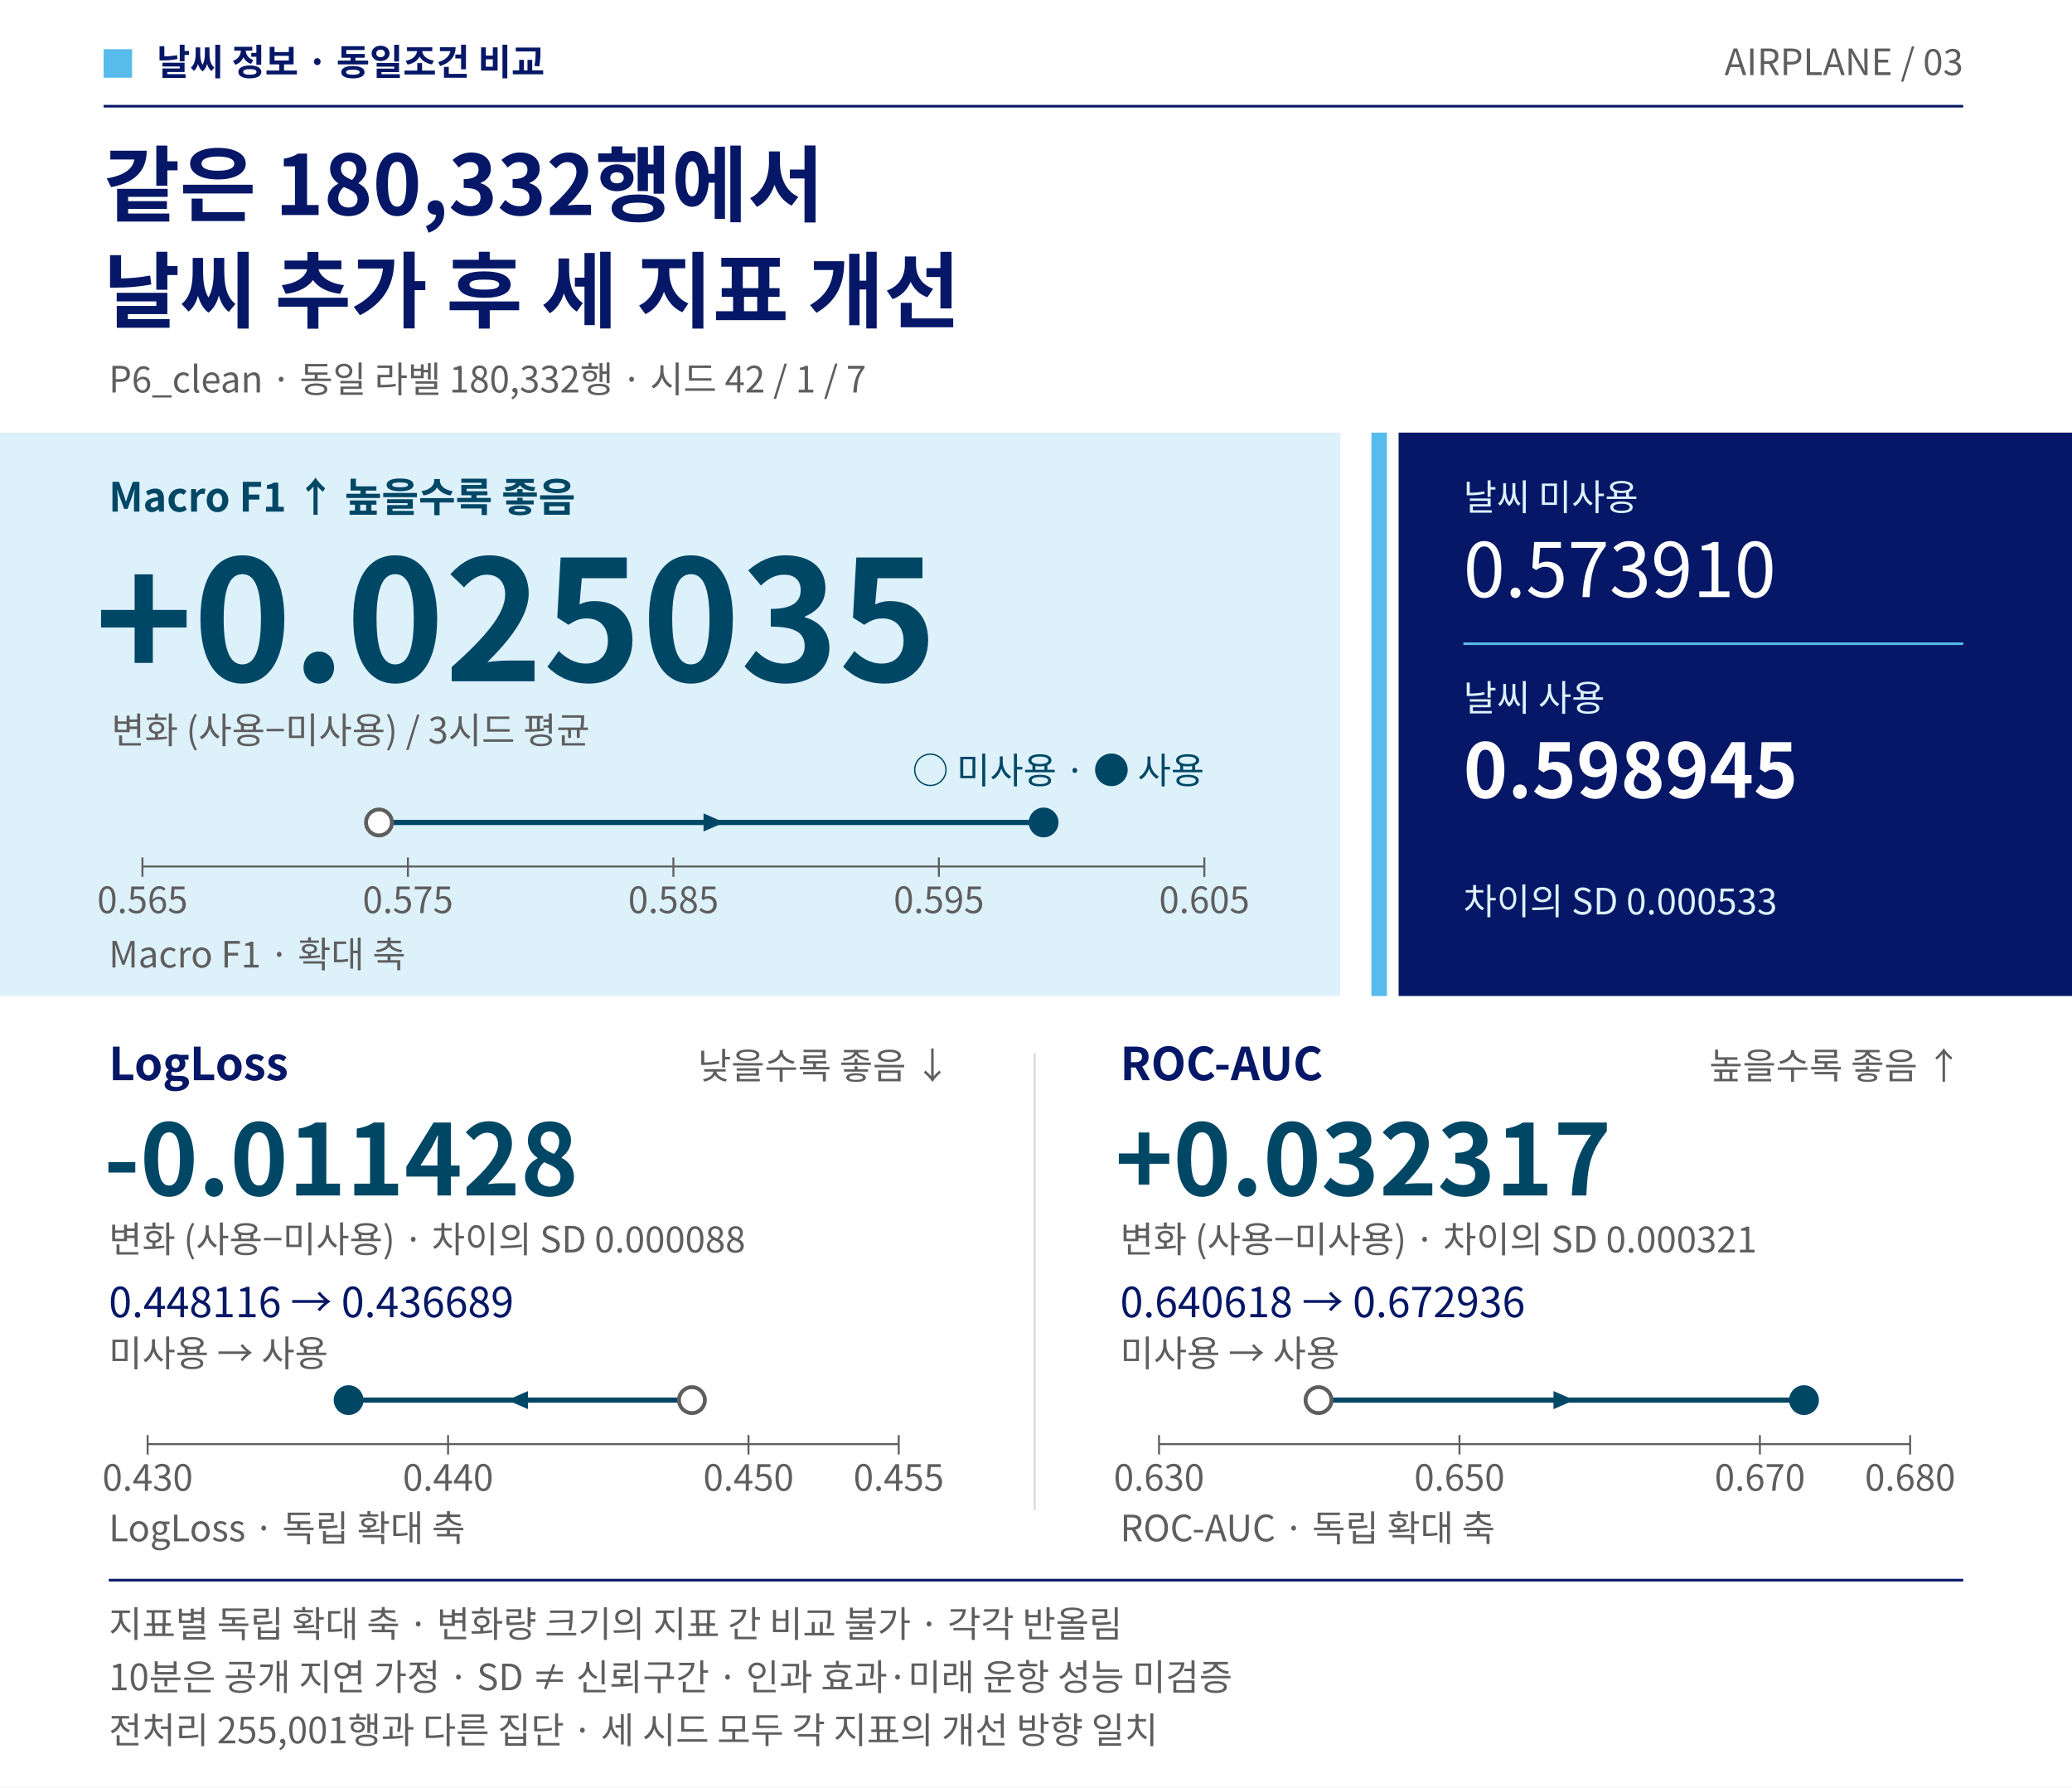
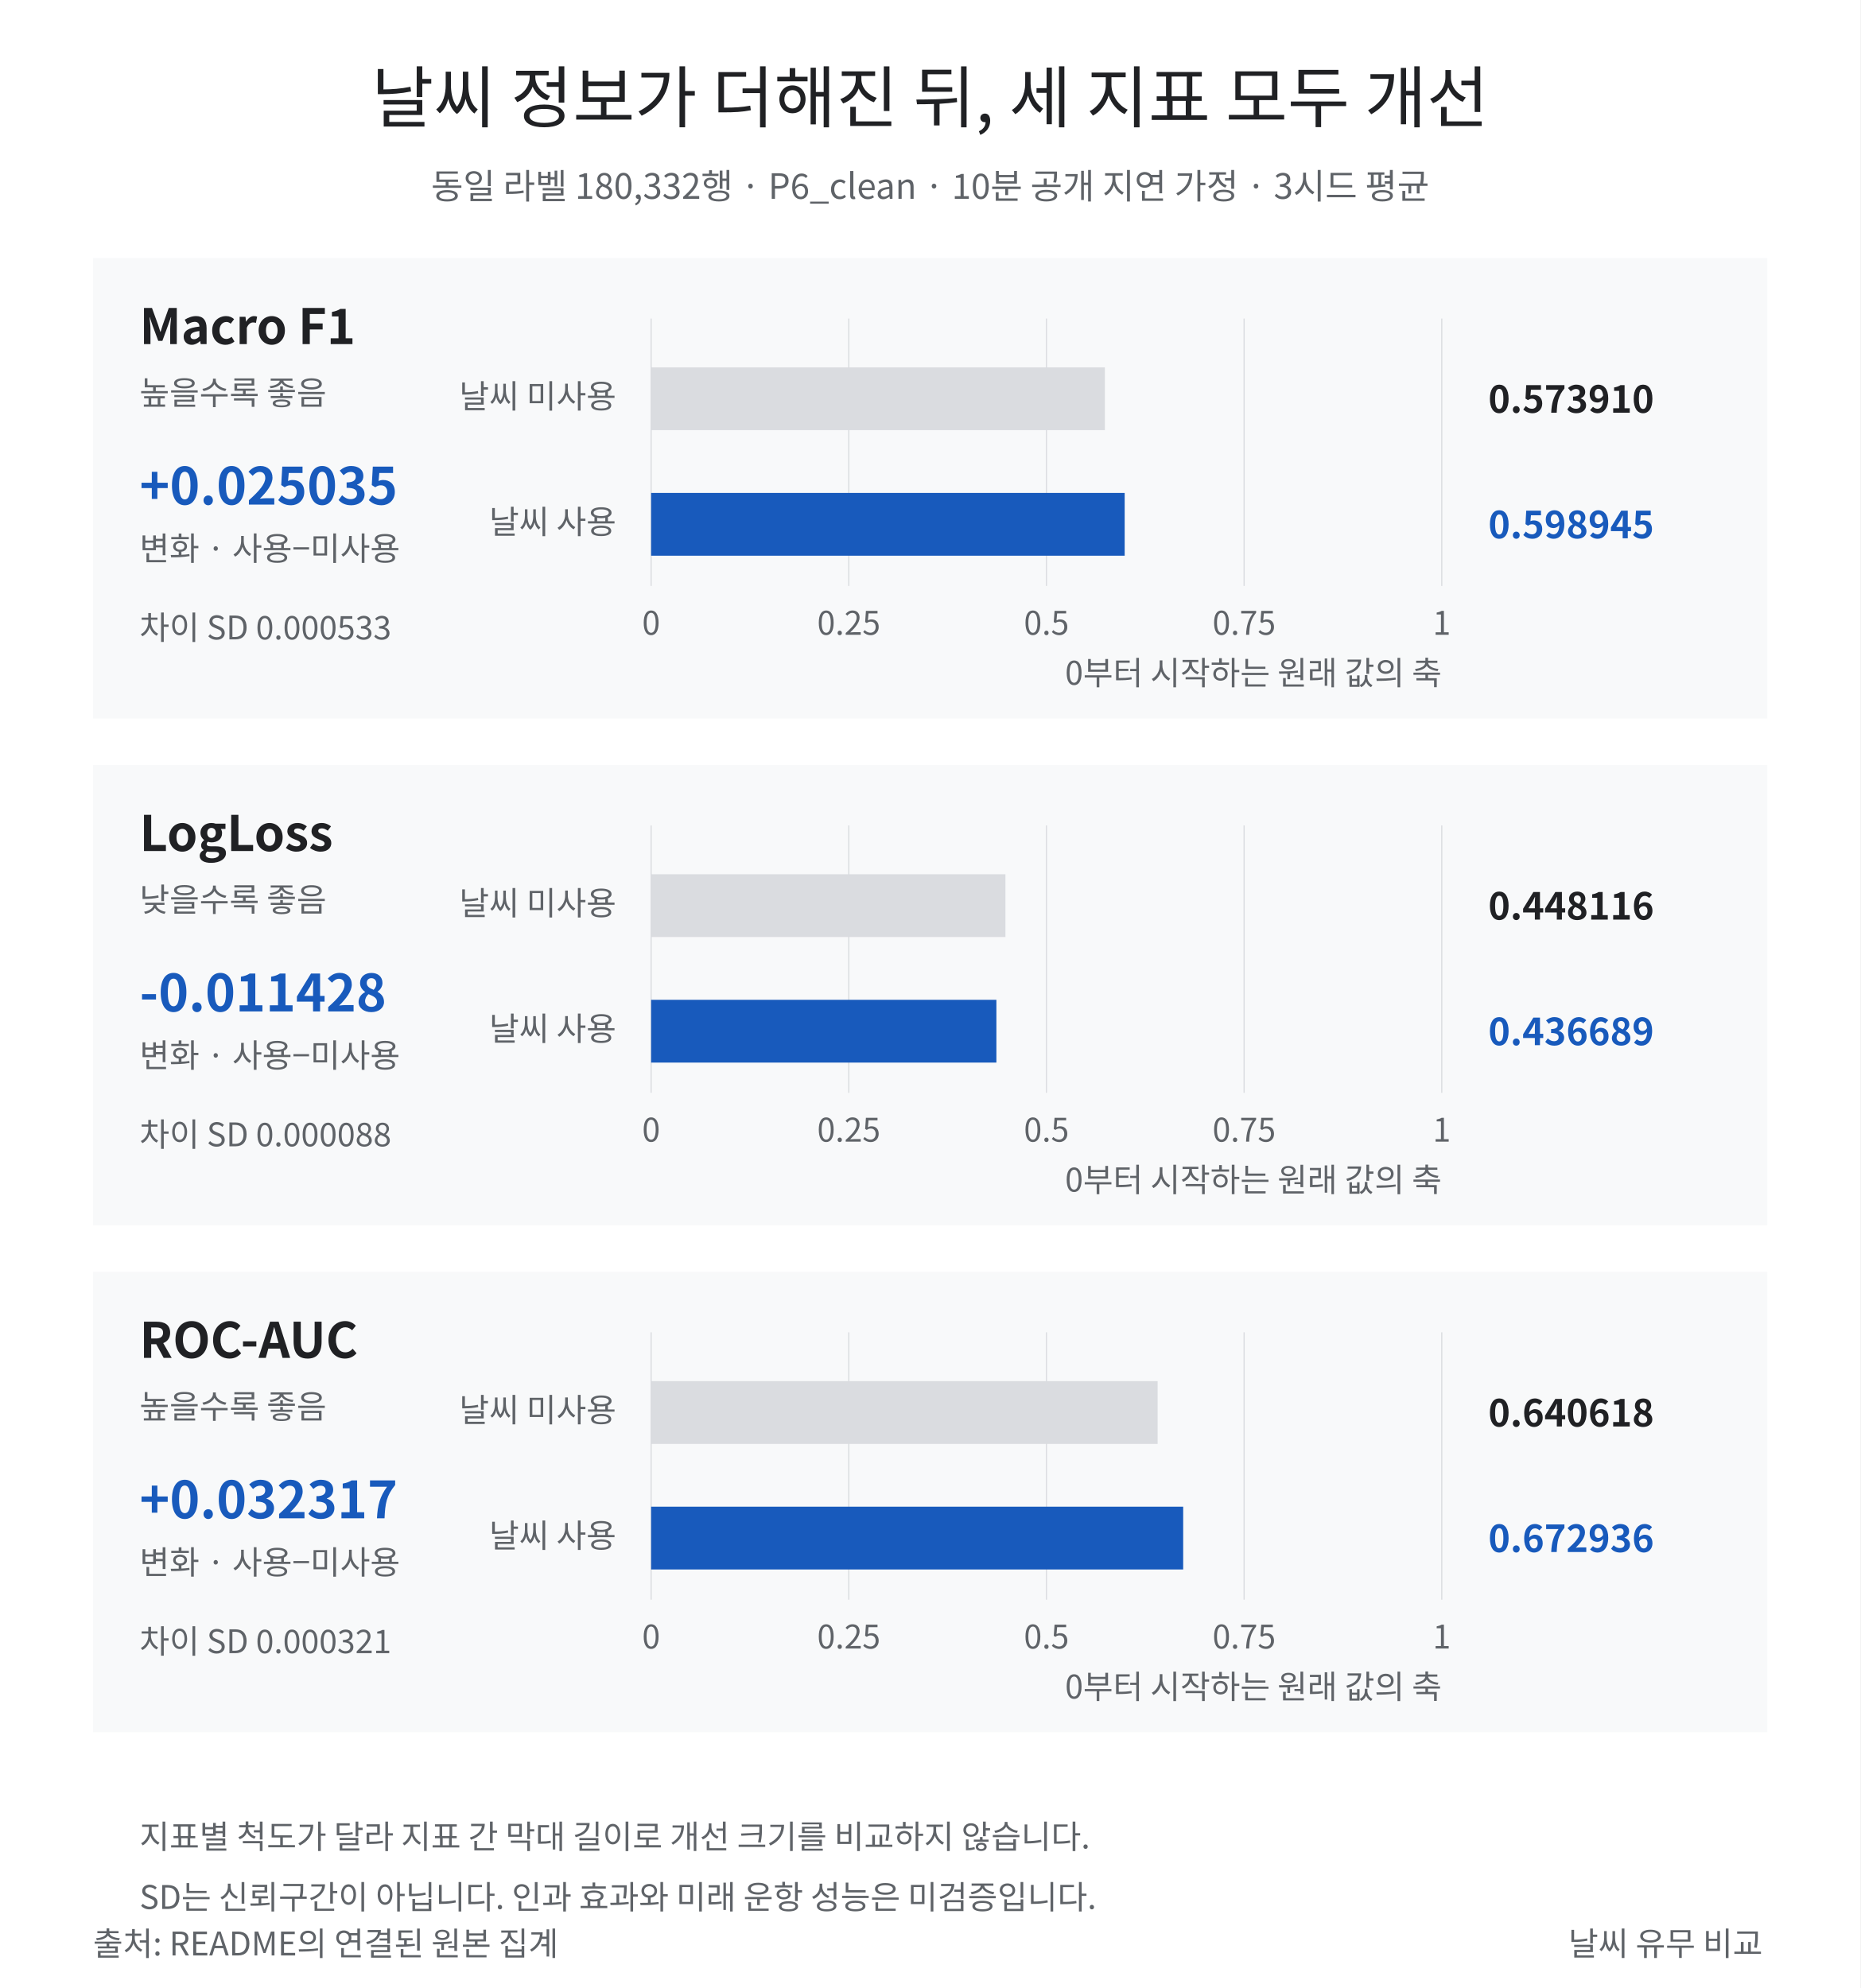
- <svg xmlns="http://www.w3.org/2000/svg" width="1600" height="1380" viewBox="0 0 1600 1380" role="img" aria-labelledby="title desc" data-design="refined-evidence-f" data-chart-type="asymmetric-paired-metric-strips">
+ <svg xmlns="http://www.w3.org/2000/svg" width="1600" height="1710" viewBox="0 0 1600 1710" role="img" aria-labelledby="title desc" data-design="technical-launch-h" data-chart-type="zero-baseline-weather-bars">
  <style>text{font-family:"Noto Sans CJK KR","Malgun Gothic","Apple SD Gothic Neo",sans-serif;font-variant-numeric:tabular-nums}</style>
-   <rect width="1600" height="1380" fill="#FFFFFF" />
-   <rect x="0.000" y="334.000" width="1035.000" height="435.000" fill="#DDF1FB" />
-   <rect x="1080.000" y="334.000" width="520.000" height="435.000" fill="#051766" />
-   <rect x="1059.000" y="334.000" width="12.000" height="435.000" fill="#57BBEB" />
-   <rect x="80.000" y="38.000" width="22.000" height="22.000" fill="#57BBEB" />
-   <text x="121.000" y="58.000" font-size="28" fill="#051766" font-weight="600" text-anchor="start">날씨 정보 · 동일조건 비교</text>
-   <text x="1516.000" y="58.000" font-size="28" fill="#5E5E5E" font-weight="400" text-anchor="end">AIRPLANE  /  03</text>
-   <line x1="80.000" y1="82.000" x2="1516.000" y2="82.000" stroke="#051766" stroke-width="2" />
-   <text x="80.000" y="166.000" font-size="64" fill="#051766" font-weight="700" text-anchor="start" style="font-family:Noto Sans CJK KR, Malgun Gothic, Apple SD Gothic Neo, sans-serif">같은 180,332행에서</text>
-   <text x="80.000" y="248.000" font-size="64" fill="#051766" font-weight="700" text-anchor="start" style="font-family:Noto Sans CJK KR, Malgun Gothic, Apple SD Gothic Neo, sans-serif">날씨 추가 후 세 지표 개선</text>
-   <text x="84.000" y="303.000" font-size="28" fill="#5E5E5E" font-weight="400" text-anchor="start">P6_clean · 동일 라벨 180,332행 · 시드 42 / 1 / 7</text>
-   <text x="84.000" y="395.000" font-size="31" fill="#004766" font-weight="600" text-anchor="start">Macro F1 ↑ 높을수록 좋음</text>
-   <text x="73.000" y="526.000" font-size="129" fill="#004766" font-weight="700" text-anchor="start" style="font-family:Noto Sans CJK KR, Malgun Gothic, Apple SD Gothic Neo, sans-serif">+0.025035</text>
-   <text x="86.000" y="574.000" font-size="28" fill="#5E5E5E" font-weight="400" text-anchor="start">변화 (사용−미사용) / 3시드 평균</text>
-   <text x="930.000" y="605.000" font-size="28" fill="#004766" font-weight="400" text-anchor="end">○ 미사용 · ● 사용</text>
-   <line x1="110.000" y1="669.000" x2="930.000" y2="669.000" stroke="#5E5E5E" stroke-width="1.5" />
-   <line x1="110.000" y1="662.000" x2="110.000" y2="677.000" stroke="#5E5E5E" stroke-width="1.5" />
-   <text x="110.000" y="705.000" font-size="28" fill="#5E5E5E" font-weight="400" text-anchor="middle">0.565</text>
-   <line x1="315.000" y1="662.000" x2="315.000" y2="677.000" stroke="#5E5E5E" stroke-width="1.5" />
-   <text x="315.000" y="705.000" font-size="28" fill="#5E5E5E" font-weight="400" text-anchor="middle">0.575</text>
-   <line x1="520.000" y1="662.000" x2="520.000" y2="677.000" stroke="#5E5E5E" stroke-width="1.5" />
-   <text x="520.000" y="705.000" font-size="28" fill="#5E5E5E" font-weight="400" text-anchor="middle">0.585</text>
-   <line x1="725.000" y1="662.000" x2="725.000" y2="677.000" stroke="#5E5E5E" stroke-width="1.5" />
-   <text x="725.000" y="705.000" font-size="28" fill="#5E5E5E" font-weight="400" text-anchor="middle">0.595</text>
-   <line x1="930.000" y1="662.000" x2="930.000" y2="677.000" stroke="#5E5E5E" stroke-width="1.5" />
-   <text x="930.000" y="705.000" font-size="28" fill="#5E5E5E" font-weight="400" text-anchor="middle">0.605</text>
-   <line x1="292.651" y1="635.000" x2="805.876" y2="635.000" stroke="#004766" stroke-width="4" />
-   <polygon points="559.263,635.000 543.263,628.000 543.263,642.000" fill="#004766" />
-   <circle cx="292.651" cy="635.000" r="10" fill="#FFFFFF" stroke="#5E5E5E" stroke-width="3" />
-   <circle cx="805.876" cy="635.000" r="10" fill="#004766" stroke="#004766" stroke-width="3" />
-   <text x="84.000" y="747.000" font-size="28" fill="#5E5E5E" font-weight="400" text-anchor="start">Macro F1 · 확대 축</text>
-   <text x="1130.000" y="394.000" font-size="28" fill="#DDF1FB" font-weight="400" text-anchor="start">날씨 미사용</text>
-   <text x="1130.000" y="461.000" font-size="58" fill="#FFFFFF" font-weight="500" text-anchor="start" style="font-family:Noto Sans CJK KR, Malgun Gothic, Apple SD Gothic Neo, sans-serif">0.573910</text>
-   <line x1="1130.000" y1="497.000" x2="1516.000" y2="497.000" stroke="#57BBEB" stroke-width="2" />
-   <text x="1130.000" y="549.000" font-size="28" fill="#DDF1FB" font-weight="400" text-anchor="start">날씨 사용</text>
-   <text x="1130.000" y="616.000" font-size="58" fill="#FFFFFF" font-weight="700" text-anchor="start" style="font-family:Noto Sans CJK KR, Malgun Gothic, Apple SD Gothic Neo, sans-serif">0.598945</text>
-   <text x="1130.000" y="706.000" font-size="28" fill="#DDF1FB" font-weight="400" text-anchor="start">차이의 SD 0.000533</text>
-   <line x1="799.000" y1="813.000" x2="799.000" y2="1166.000" stroke="#D9D9D9" stroke-width="1.5" />
-   <text x="84.000" y="834.000" font-size="35" fill="#051766" font-weight="600" text-anchor="start">LogLoss</text>
-   <text x="734.000" y="833.000" font-size="28" fill="#5E5E5E" font-weight="400" text-anchor="end">낮을수록 좋음 ↓</text>
-   <text x="80.000" y="923.000" font-size="76" fill="#004766" font-weight="700" text-anchor="start" style="font-family:Noto Sans CJK KR, Malgun Gothic, Apple SD Gothic Neo, sans-serif">-0.011428</text>
-   <text x="84.000" y="967.000" font-size="28" fill="#5E5E5E" font-weight="400" text-anchor="start">변화 (사용−미사용) · 차이의 SD 0.000088</text>
-   <text x="84.000" y="1017.000" font-size="32" fill="#051766" font-weight="500" text-anchor="start">0.448116 → 0.436689</text>
-   <text x="84.000" y="1055.000" font-size="28" fill="#5E5E5E" font-weight="400" text-anchor="start">미사용 → 사용</text>
-   <line x1="114.000" y1="1115.000" x2="694.000" y2="1115.000" stroke="#5E5E5E" stroke-width="1.5" />
-   <line x1="114.000" y1="1108.000" x2="114.000" y2="1123.000" stroke="#5E5E5E" stroke-width="1.5" />
-   <text x="114.000" y="1151.000" font-size="28" fill="#5E5E5E" font-weight="400" text-anchor="middle">0.430</text>
-   <line x1="346.000" y1="1108.000" x2="346.000" y2="1123.000" stroke="#5E5E5E" stroke-width="1.5" />
-   <text x="346.000" y="1151.000" font-size="28" fill="#5E5E5E" font-weight="400" text-anchor="middle">0.440</text>
-   <line x1="578.000" y1="1108.000" x2="578.000" y2="1123.000" stroke="#5E5E5E" stroke-width="1.5" />
-   <text x="578.000" y="1151.000" font-size="28" fill="#5E5E5E" font-weight="400" text-anchor="middle">0.450</text>
-   <line x1="694.000" y1="1108.000" x2="694.000" y2="1123.000" stroke="#5E5E5E" stroke-width="1.5" />
-   <text x="694.000" y="1151.000" font-size="28" fill="#5E5E5E" font-weight="400" text-anchor="middle">0.455</text>
-   <line x1="534.299" y1="1081.000" x2="269.179" y2="1081.000" stroke="#004766" stroke-width="4" />
-   <polygon points="391.739,1081.000 407.739,1074.000 407.739,1088.000" fill="#004766" />
-   <circle cx="534.299" cy="1081.000" r="10" fill="#FFFFFF" stroke="#5E5E5E" stroke-width="3" />
-   <circle cx="269.179" cy="1081.000" r="10" fill="#004766" stroke="#004766" stroke-width="3" />
-   <text x="84.000" y="1190.000" font-size="28" fill="#5E5E5E" font-weight="400" text-anchor="start">LogLoss · 독립 확대 축</text>
-   <text x="865.000" y="834.000" font-size="35" fill="#051766" font-weight="600" text-anchor="start">ROC-AUC</text>
-   <text x="1515.000" y="833.000" font-size="28" fill="#5E5E5E" font-weight="400" text-anchor="end">높을수록 좋음 ↑</text>
-   <text x="861.000" y="923.000" font-size="76" fill="#004766" font-weight="700" text-anchor="start" style="font-family:Noto Sans CJK KR, Malgun Gothic, Apple SD Gothic Neo, sans-serif">+0.032317</text>
-   <text x="865.000" y="967.000" font-size="28" fill="#5E5E5E" font-weight="400" text-anchor="start">변화 (사용−미사용) · 차이의 SD 0.000321</text>
-   <text x="865.000" y="1017.000" font-size="32" fill="#051766" font-weight="500" text-anchor="start">0.640618 → 0.672936</text>
-   <text x="865.000" y="1055.000" font-size="28" fill="#5E5E5E" font-weight="400" text-anchor="start">미사용 → 사용</text>
-   <line x1="895.000" y1="1115.000" x2="1475.000" y2="1115.000" stroke="#5E5E5E" stroke-width="1.5" />
-   <line x1="895.000" y1="1108.000" x2="895.000" y2="1123.000" stroke="#5E5E5E" stroke-width="1.5" />
-   <text x="895.000" y="1151.000" font-size="28" fill="#5E5E5E" font-weight="400" text-anchor="middle">0.630</text>
-   <line x1="1127.000" y1="1108.000" x2="1127.000" y2="1123.000" stroke="#5E5E5E" stroke-width="1.5" />
-   <text x="1127.000" y="1151.000" font-size="28" fill="#5E5E5E" font-weight="400" text-anchor="middle">0.650</text>
-   <line x1="1359.000" y1="1108.000" x2="1359.000" y2="1123.000" stroke="#5E5E5E" stroke-width="1.5" />
-   <text x="1359.000" y="1151.000" font-size="28" fill="#5E5E5E" font-weight="400" text-anchor="middle">0.670</text>
-   <line x1="1475.000" y1="1108.000" x2="1475.000" y2="1123.000" stroke="#5E5E5E" stroke-width="1.5" />
-   <text x="1475.000" y="1151.000" font-size="28" fill="#5E5E5E" font-weight="400" text-anchor="middle">0.680</text>
-   <line x1="1018.172" y1="1081.000" x2="1393.052" y2="1081.000" stroke="#004766" stroke-width="4" />
-   <polygon points="1215.612,1081.000 1199.612,1074.000 1199.612,1088.000" fill="#004766" />
-   <circle cx="1018.172" cy="1081.000" r="10" fill="#FFFFFF" stroke="#5E5E5E" stroke-width="3" />
-   <circle cx="1393.052" cy="1081.000" r="10" fill="#004766" stroke="#004766" stroke-width="3" />
-   <text x="865.000" y="1190.000" font-size="28" fill="#5E5E5E" font-weight="400" text-anchor="start">ROC-AUC · 독립 확대 축</text>
-   <line x1="84.000" y1="1220.000" x2="1516.000" y2="1220.000" stroke="#051766" stroke-width="2" />
-   <text x="84.000" y="1264.000" font-size="28" fill="#5E5E5E" font-weight="400" text-anchor="start">지표별 독립 확대 축 · 변화량 크기의 지표 간 비교 불가 · 각각 반올림</text>
-   <text x="84.000" y="1305.000" font-size="28" fill="#5E5E5E" font-weight="400" text-anchor="start">10분은 공개 지연 가정 · SD ≠ 신뢰구간 · 인과 효과·미래 운항 성능 미검증</text>
-   <text x="84.000" y="1346.000" font-size="28" fill="#5E5E5E" font-weight="400" text-anchor="start">전처리 255,001행과 다른 집단 · 세 시드 모두 각 지표의 개선 방향 일치</text>
+   <rect width="1600" height="1710" fill="#FFFFFF" />
+   <text x="800.000" y="105.000" font-size="58" fill="#202124" font-weight="500" text-anchor="middle">날씨 정보가 더해진 뒤, 세 지표 모두 개선</text>
+   <text x="800.000" y="171.000" font-size="30" fill="#5F6368" font-weight="400" text-anchor="middle">동일 라벨 180,332행 · P6_clean · 10분 공개 지연 가정 · 3시드 평균</text>
+   <rect x="80.000" y="222.000" width="1440.000" height="396.000" fill="#F8F9FA" />
+   <text x="120.000" y="296.000" font-size="42" fill="#202124" font-weight="600" text-anchor="start">Macro F1</text>
+   <text x="120.000" y="348.000" font-size="28" fill="#5F6368" font-weight="400" text-anchor="start">높을수록 좋음</text>
+   <text x="120.000" y="434.000" font-size="44" fill="#185ABC" font-weight="600" text-anchor="start">+0.025035</text>
+   <text x="120.000" y="482.000" font-size="28" fill="#5F6368" font-weight="400" text-anchor="start">변화 · 사용−미사용</text>
+   <text x="120.000" y="550.000" font-size="28" fill="#5F6368" font-weight="400" text-anchor="start">차이 SD 0.000533</text>
+   <line x1="560.000" y1="274.000" x2="560.000" y2="504.000" stroke="#DADCE0" stroke-width="1" />
+   <text x="560.000" y="546.000" font-size="28" fill="#5F6368" font-weight="400" text-anchor="middle">0</text>
+   <line x1="730.000" y1="274.000" x2="730.000" y2="504.000" stroke="#DADCE0" stroke-width="1" />
+   <text x="730.000" y="546.000" font-size="28" fill="#5F6368" font-weight="400" text-anchor="middle">0.25</text>
+   <line x1="900.000" y1="274.000" x2="900.000" y2="504.000" stroke="#DADCE0" stroke-width="1" />
+   <text x="900.000" y="546.000" font-size="28" fill="#5F6368" font-weight="400" text-anchor="middle">0.5</text>
+   <line x1="1070.000" y1="274.000" x2="1070.000" y2="504.000" stroke="#DADCE0" stroke-width="1" />
+   <text x="1070.000" y="546.000" font-size="28" fill="#5F6368" font-weight="400" text-anchor="middle">0.75</text>
+   <line x1="1240.000" y1="274.000" x2="1240.000" y2="504.000" stroke="#DADCE0" stroke-width="1" />
+   <text x="1240.000" y="546.000" font-size="28" fill="#5F6368" font-weight="400" text-anchor="middle">1</text>
+   <text x="530.000" y="351.000" font-size="28" fill="#5F6368" font-weight="400" text-anchor="end">날씨 미사용</text>
+   <rect x="560" y="316" width="390.259" height="54" fill="#DADCE0" data-metric="Macro F1" data-condition="weather_off" data-value="0.5739098053816244" data-axis-min="0" data-axis-max="1.0" data-axis-length="680" data-baseline="560" data-orientation="horizontal" />
+   <text x="1280.000" y="355.000" font-size="32" fill="#202124" font-weight="600" text-anchor="start">0.573910</text>
+   <text x="530.000" y="459.000" font-size="28" fill="#5F6368" font-weight="400" text-anchor="end">날씨 사용</text>
+   <rect x="560" y="424" width="407.283" height="54" fill="#185ABC" data-metric="Macro F1" data-condition="weather_on" data-value="0.5989451594849345" data-axis-min="0" data-axis-max="1.0" data-axis-length="680" data-baseline="560" data-orientation="horizontal" />
+   <text x="1280.000" y="463.000" font-size="32" fill="#185ABC" font-weight="600" text-anchor="start">0.598945</text>
+   <text x="1240.000" y="589.000" font-size="28" fill="#5F6368" font-weight="400" text-anchor="end">0부터 시작하는 원래 값의 축</text>
+   <rect x="80.000" y="658.000" width="1440.000" height="396.000" fill="#F8F9FA" />
+   <text x="120.000" y="732.000" font-size="42" fill="#202124" font-weight="600" text-anchor="start">LogLoss</text>
+   <text x="120.000" y="784.000" font-size="28" fill="#5F6368" font-weight="400" text-anchor="start">낮을수록 좋음</text>
+   <text x="120.000" y="870.000" font-size="44" fill="#185ABC" font-weight="600" text-anchor="start">-0.011428</text>
+   <text x="120.000" y="918.000" font-size="28" fill="#5F6368" font-weight="400" text-anchor="start">변화 · 사용−미사용</text>
+   <text x="120.000" y="986.000" font-size="28" fill="#5F6368" font-weight="400" text-anchor="start">차이 SD 0.000088</text>
+   <line x1="560.000" y1="710.000" x2="560.000" y2="940.000" stroke="#DADCE0" stroke-width="1" />
+   <text x="560.000" y="982.000" font-size="28" fill="#5F6368" font-weight="400" text-anchor="middle">0</text>
+   <line x1="730.000" y1="710.000" x2="730.000" y2="940.000" stroke="#DADCE0" stroke-width="1" />
+   <text x="730.000" y="982.000" font-size="28" fill="#5F6368" font-weight="400" text-anchor="middle">0.25</text>
+   <line x1="900.000" y1="710.000" x2="900.000" y2="940.000" stroke="#DADCE0" stroke-width="1" />
+   <text x="900.000" y="982.000" font-size="28" fill="#5F6368" font-weight="400" text-anchor="middle">0.5</text>
+   <line x1="1070.000" y1="710.000" x2="1070.000" y2="940.000" stroke="#DADCE0" stroke-width="1" />
+   <text x="1070.000" y="982.000" font-size="28" fill="#5F6368" font-weight="400" text-anchor="middle">0.75</text>
+   <line x1="1240.000" y1="710.000" x2="1240.000" y2="940.000" stroke="#DADCE0" stroke-width="1" />
+   <text x="1240.000" y="982.000" font-size="28" fill="#5F6368" font-weight="400" text-anchor="middle">1</text>
+   <text x="530.000" y="787.000" font-size="28" fill="#5F6368" font-weight="400" text-anchor="end">날씨 미사용</text>
+   <rect x="560" y="752" width="304.719" height="54" fill="#DADCE0" data-metric="LogLoss" data-condition="weather_off" data-value="0.4481163223494364" data-axis-min="0" data-axis-max="1.0" data-axis-length="680" data-baseline="560" data-orientation="horizontal" />
+   <text x="1280.000" y="791.000" font-size="32" fill="#202124" font-weight="600" text-anchor="start">0.448116</text>
+   <text x="530.000" y="895.000" font-size="28" fill="#5F6368" font-weight="400" text-anchor="end">날씨 사용</text>
+   <rect x="560" y="860" width="296.948" height="54" fill="#185ABC" data-metric="LogLoss" data-condition="weather_on" data-value="0.4366887714640056" data-axis-min="0" data-axis-max="1.0" data-axis-length="680" data-baseline="560" data-orientation="horizontal" />
+   <text x="1280.000" y="899.000" font-size="32" fill="#185ABC" font-weight="600" text-anchor="start">0.436689</text>
+   <text x="1240.000" y="1025.000" font-size="28" fill="#5F6368" font-weight="400" text-anchor="end">0부터 시작하는 원래 값의 축</text>
+   <rect x="80.000" y="1094.000" width="1440.000" height="396.000" fill="#F8F9FA" />
+   <text x="120.000" y="1168.000" font-size="42" fill="#202124" font-weight="600" text-anchor="start">ROC-AUC</text>
+   <text x="120.000" y="1220.000" font-size="28" fill="#5F6368" font-weight="400" text-anchor="start">높을수록 좋음</text>
+   <text x="120.000" y="1306.000" font-size="44" fill="#185ABC" font-weight="600" text-anchor="start">+0.032317</text>
+   <text x="120.000" y="1354.000" font-size="28" fill="#5F6368" font-weight="400" text-anchor="start">변화 · 사용−미사용</text>
+   <text x="120.000" y="1422.000" font-size="28" fill="#5F6368" font-weight="400" text-anchor="start">차이 SD 0.000321</text>
+   <line x1="560.000" y1="1146.000" x2="560.000" y2="1376.000" stroke="#DADCE0" stroke-width="1" />
+   <text x="560.000" y="1418.000" font-size="28" fill="#5F6368" font-weight="400" text-anchor="middle">0</text>
+   <line x1="730.000" y1="1146.000" x2="730.000" y2="1376.000" stroke="#DADCE0" stroke-width="1" />
+   <text x="730.000" y="1418.000" font-size="28" fill="#5F6368" font-weight="400" text-anchor="middle">0.25</text>
+   <line x1="900.000" y1="1146.000" x2="900.000" y2="1376.000" stroke="#DADCE0" stroke-width="1" />
+   <text x="900.000" y="1418.000" font-size="28" fill="#5F6368" font-weight="400" text-anchor="middle">0.5</text>
+   <line x1="1070.000" y1="1146.000" x2="1070.000" y2="1376.000" stroke="#DADCE0" stroke-width="1" />
+   <text x="1070.000" y="1418.000" font-size="28" fill="#5F6368" font-weight="400" text-anchor="middle">0.75</text>
+   <line x1="1240.000" y1="1146.000" x2="1240.000" y2="1376.000" stroke="#DADCE0" stroke-width="1" />
+   <text x="1240.000" y="1418.000" font-size="28" fill="#5F6368" font-weight="400" text-anchor="middle">1</text>
+   <text x="530.000" y="1223.000" font-size="28" fill="#5F6368" font-weight="400" text-anchor="end">날씨 미사용</text>
+   <rect x="560" y="1188" width="435.62" height="54" fill="#DADCE0" data-metric="ROC-AUC" data-condition="weather_off" data-value="0.6406182693684818" data-axis-min="0" data-axis-max="1.0" data-axis-length="680" data-baseline="560" data-orientation="horizontal" />
+   <text x="1280.000" y="1227.000" font-size="32" fill="#202124" font-weight="600" text-anchor="start">0.640618</text>
+   <text x="530.000" y="1331.000" font-size="28" fill="#5F6368" font-weight="400" text-anchor="end">날씨 사용</text>
+   <rect x="560" y="1296" width="457.596" height="54" fill="#185ABC" data-metric="ROC-AUC" data-condition="weather_on" data-value="0.6729355261382809" data-axis-min="0" data-axis-max="1.0" data-axis-length="680" data-baseline="560" data-orientation="horizontal" />
+   <text x="1280.000" y="1335.000" font-size="32" fill="#185ABC" font-weight="600" text-anchor="start">0.672936</text>
+   <text x="1240.000" y="1461.000" font-size="28" fill="#5F6368" font-weight="400" text-anchor="end">0부터 시작하는 원래 값의 축</text>
+   <text x="120.000" y="1590.000" font-size="28" fill="#5F6368" font-weight="400" text-anchor="start">지표별 척도가 달라 지표 간 막대 길이로 개선 크기를 비교하지 않습니다.</text>
+   <text x="120.000" y="1642.000" font-size="28" fill="#5F6368" font-weight="400" text-anchor="start">SD는 신뢰구간이 아닙니다. 인과 효과와 미래 운항 성능은 미검증입니다.</text>
+   <text x="80.000" y="1682.000" font-size="28" fill="#5F6368" font-weight="400" text-anchor="start">출처: README의 연결된 원본 집계</text>
+   <text x="1516.000" y="1682.000" font-size="28" fill="#5F6368" font-weight="400" text-anchor="end">날씨 유무 비교</text>
</svg>
